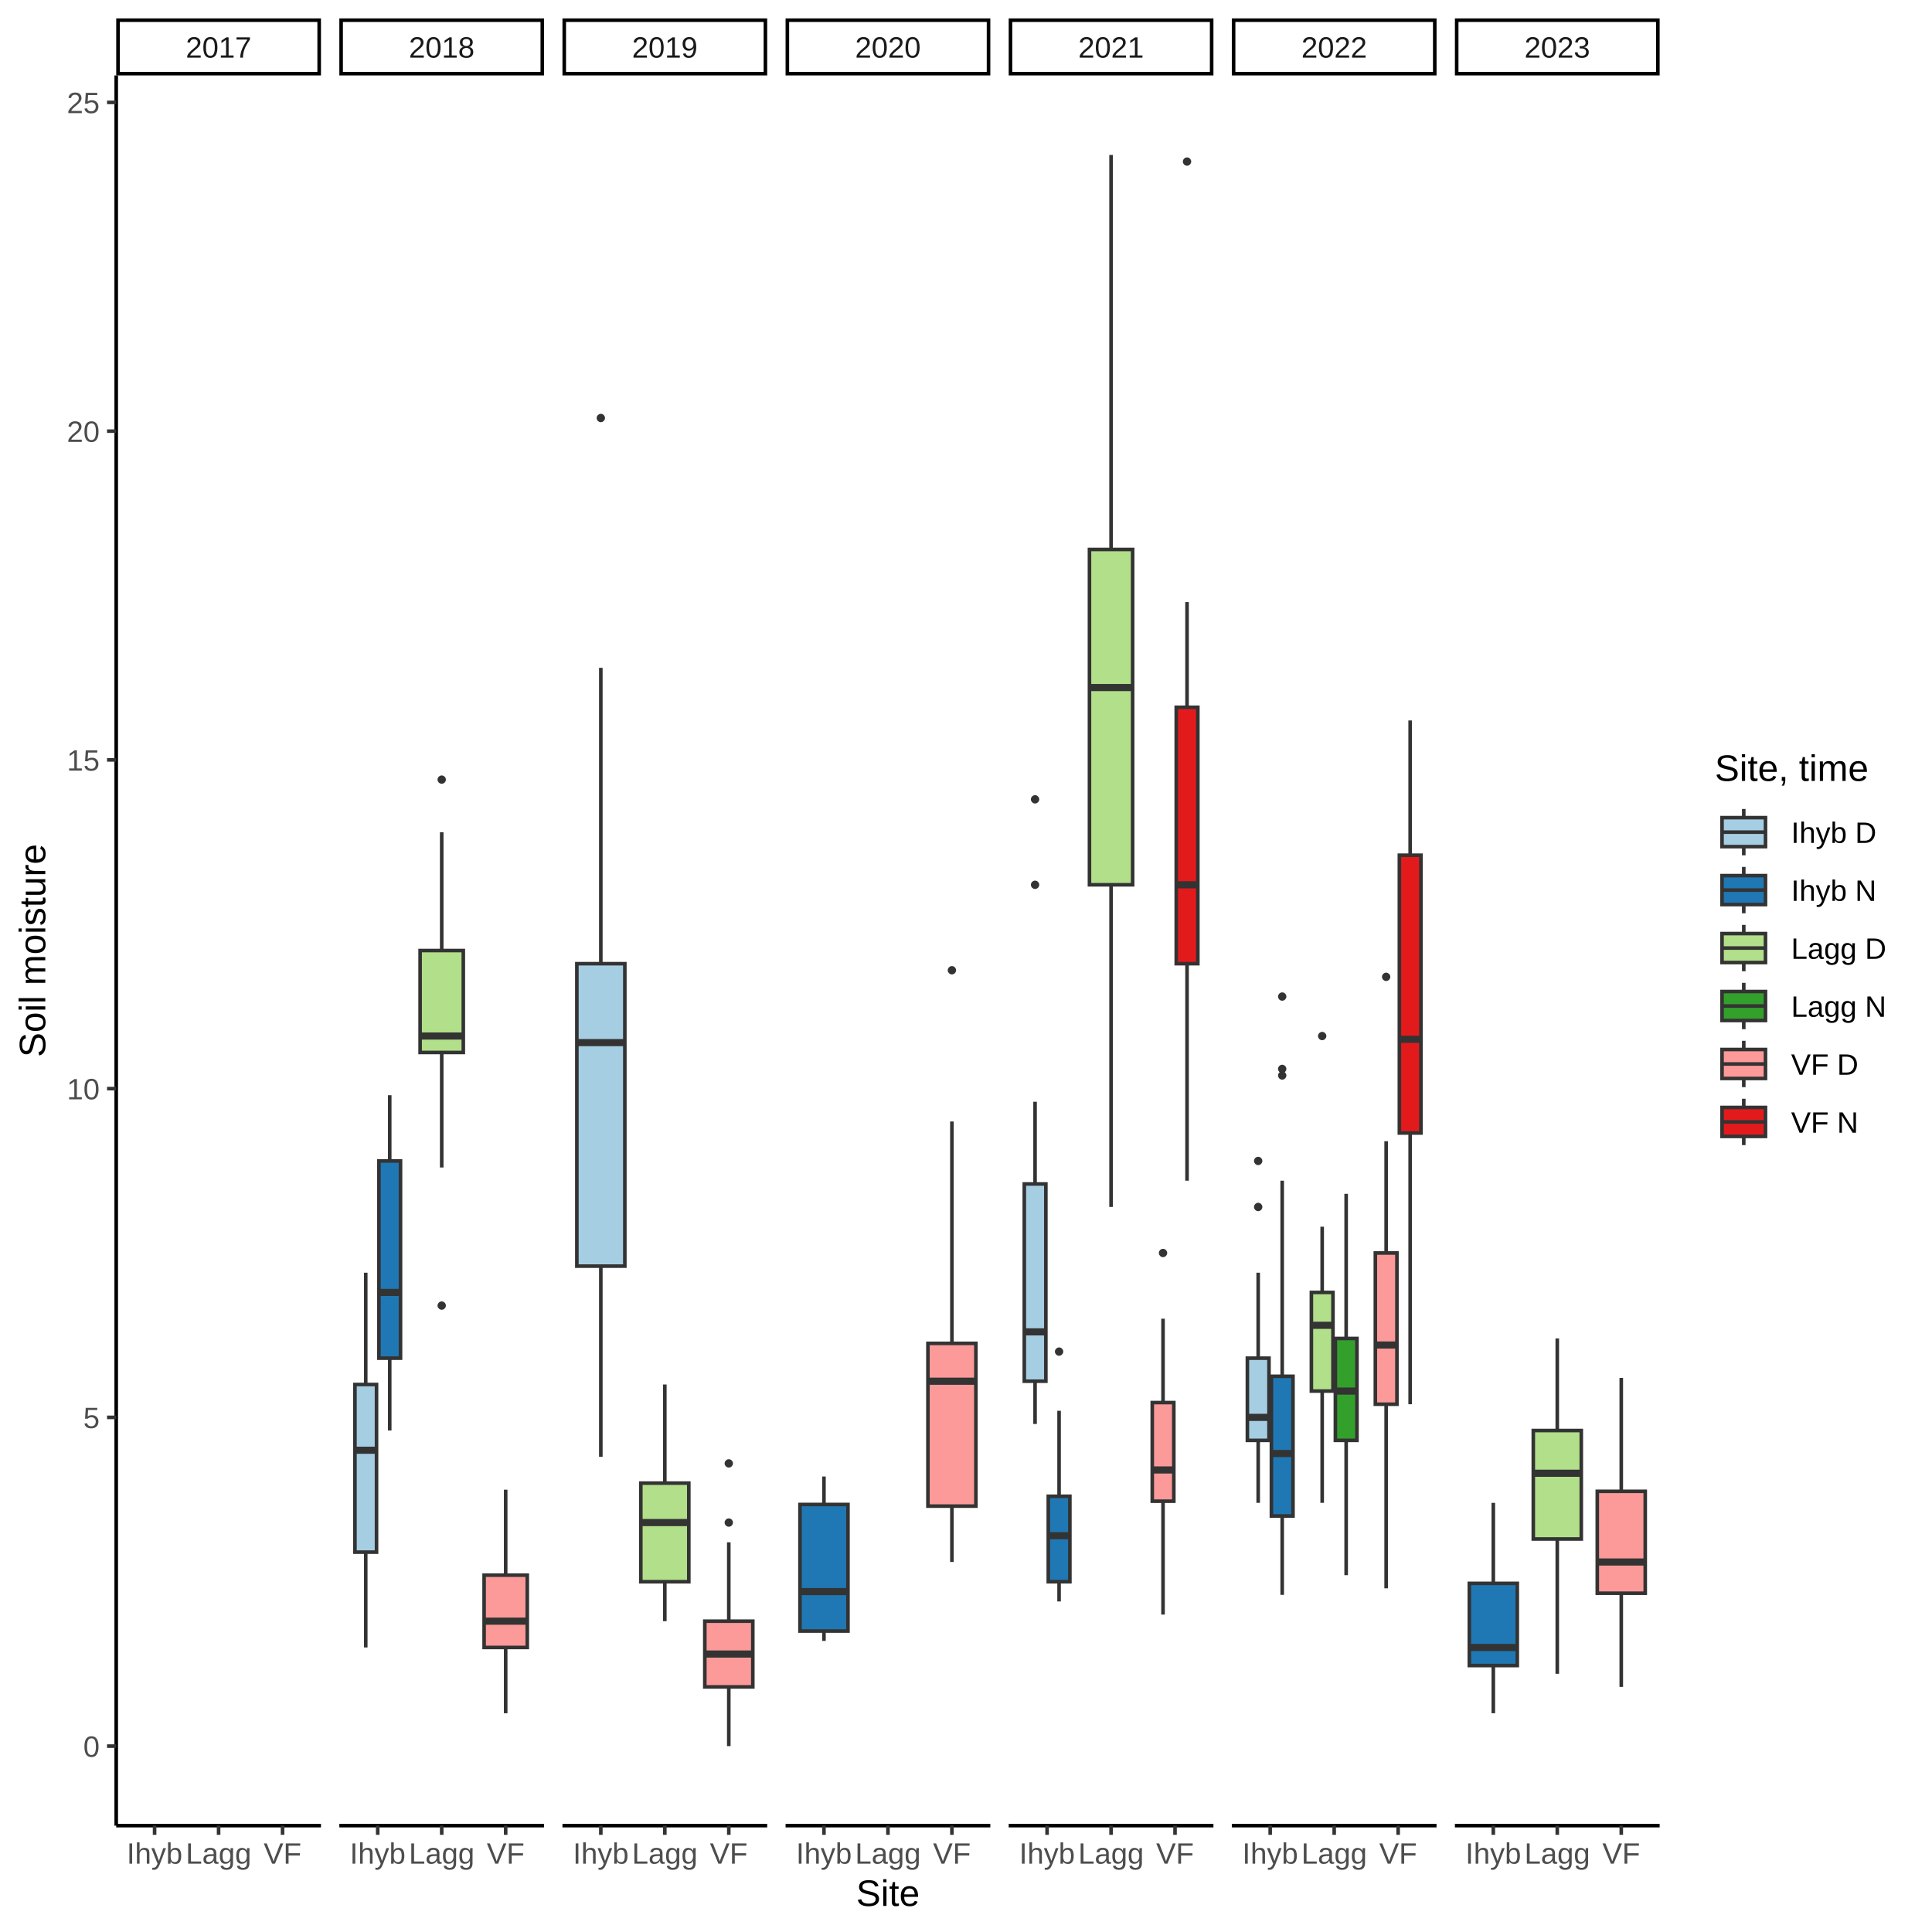
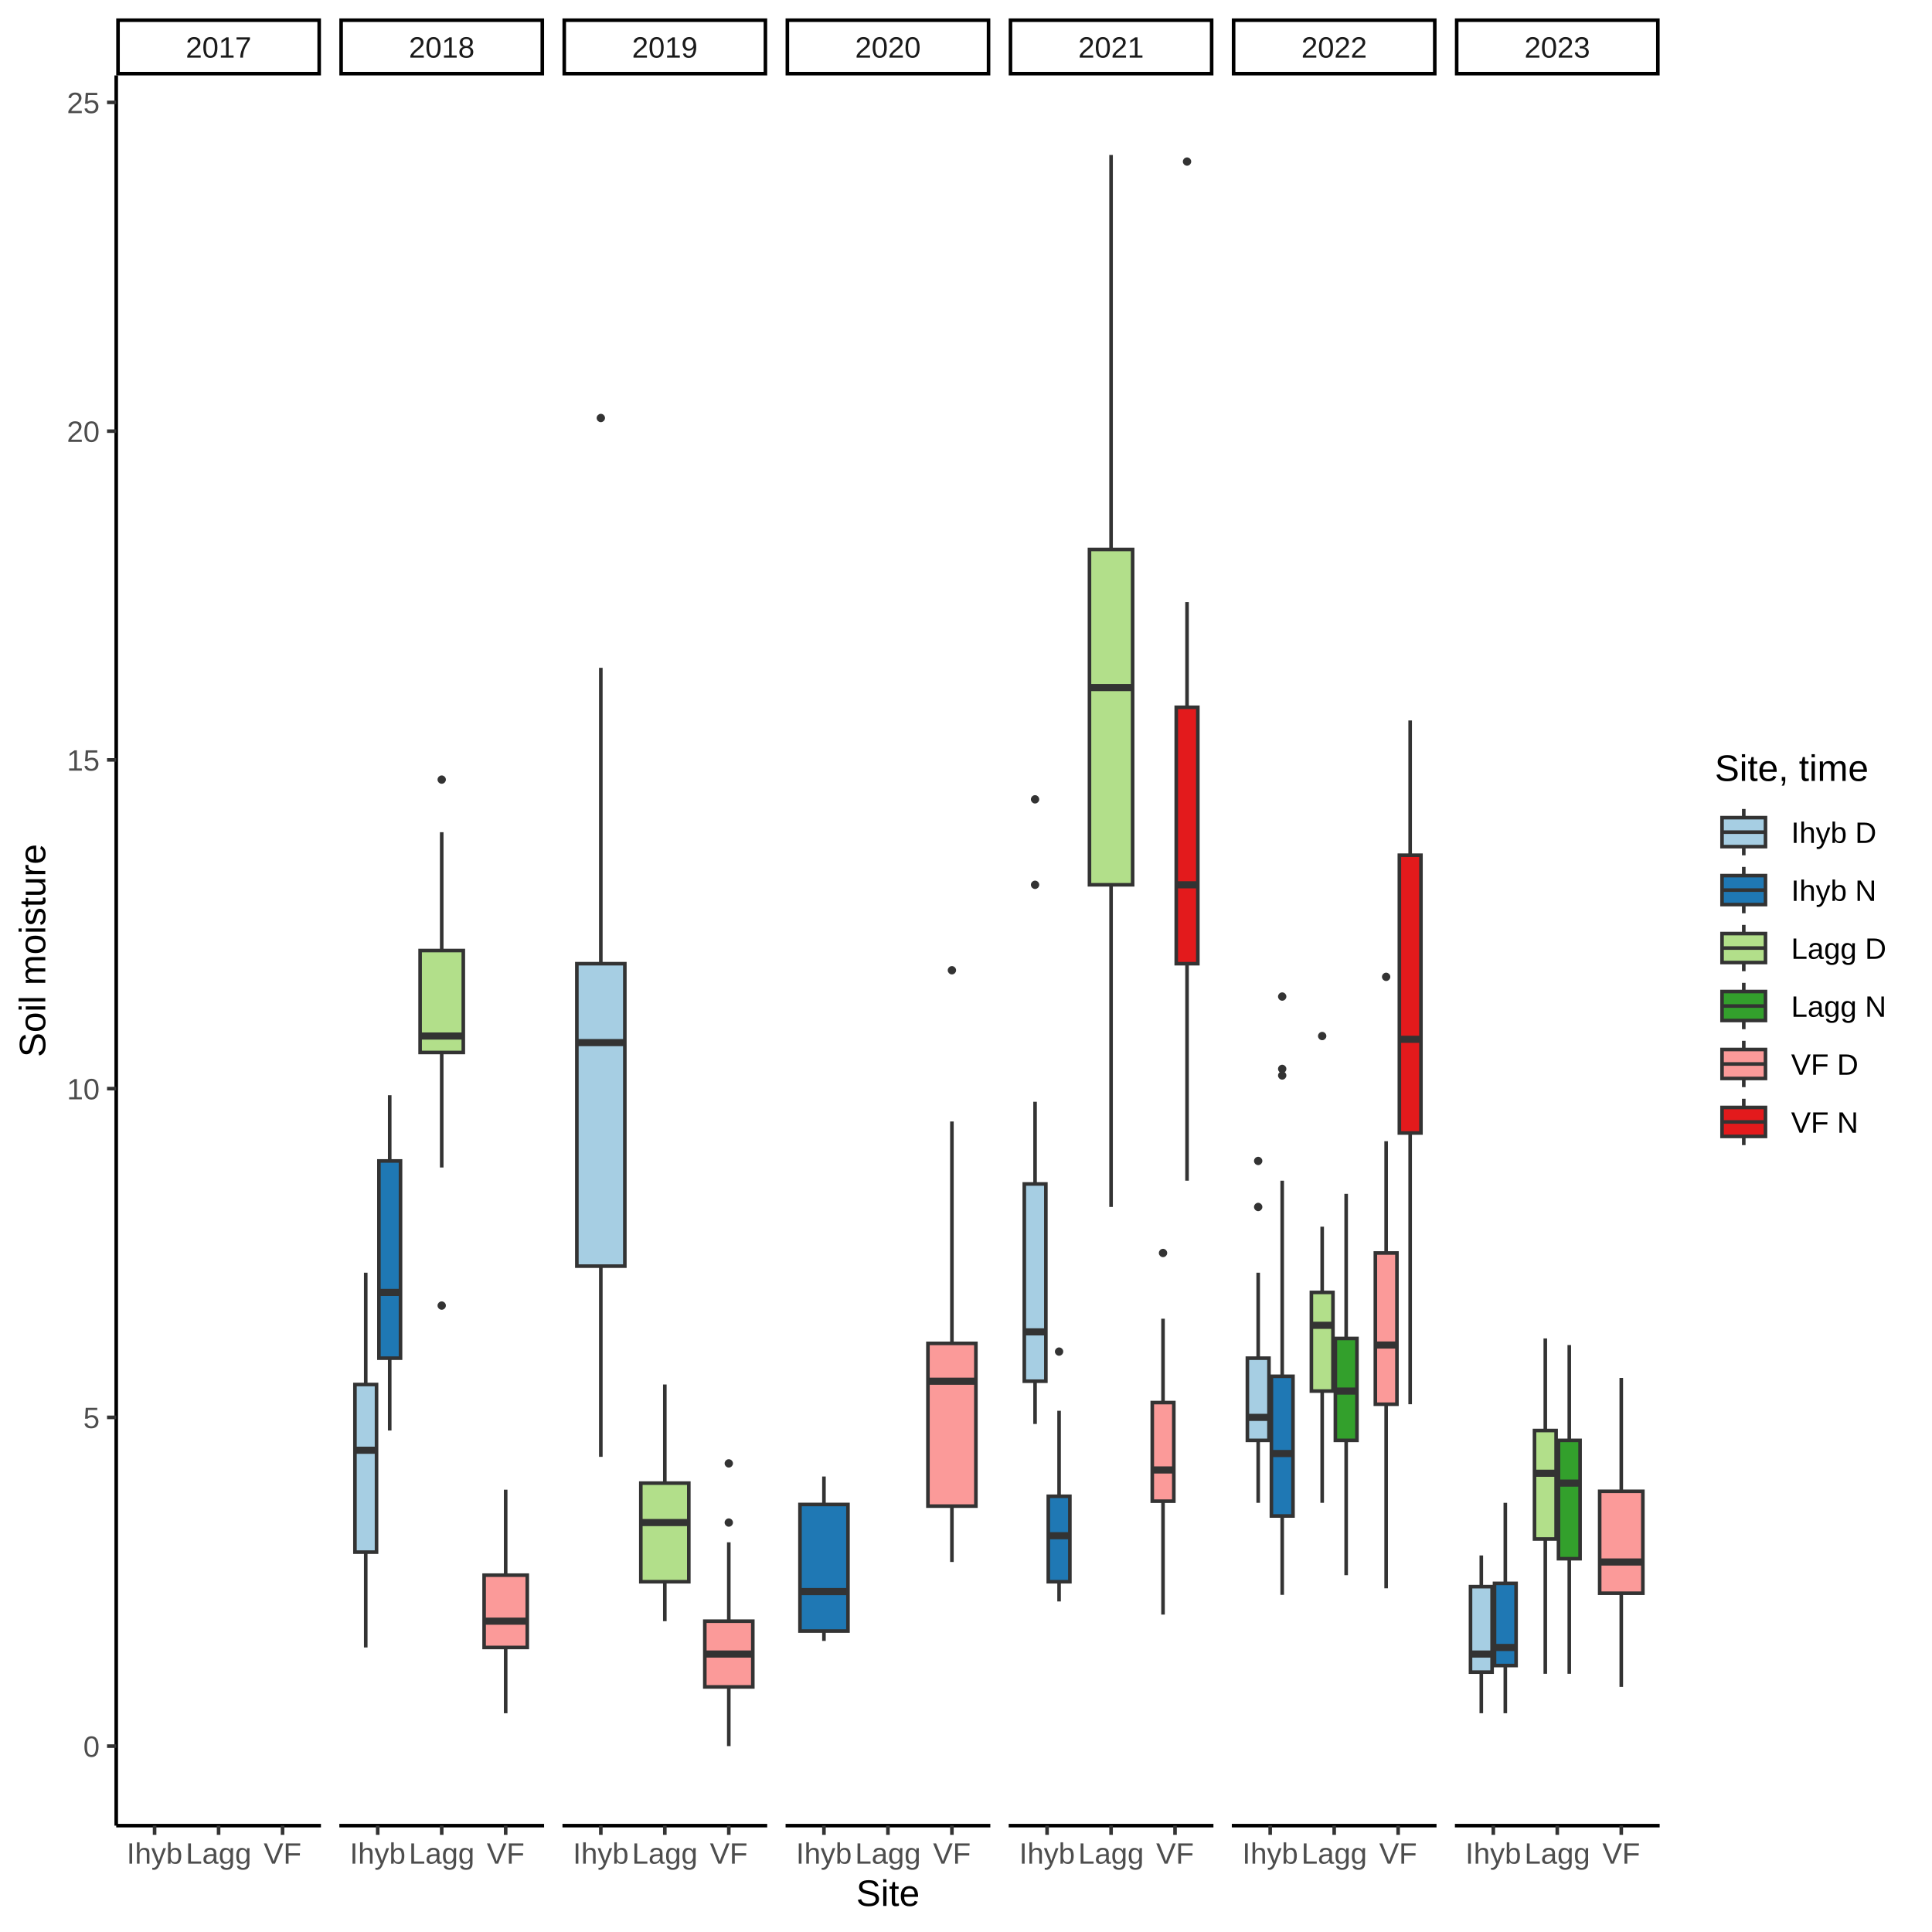
<svg xmlns="http://www.w3.org/2000/svg" class="svglite" width="576.00pt" height="576.00pt" viewBox="0 0 576.00 576.00">
  <defs>
    <style type="text/css">
    .svglite line, .svglite polyline, .svglite polygon, .svglite path, .svglite rect, .svglite circle {
      fill: none;
      stroke: #000000;
      stroke-linecap: round;
      stroke-linejoin: round;
      stroke-miterlimit: 10.00;
    }
    .svglite text {
      white-space: pre;
    }
  </style>
  </defs>
  <rect width="100%" height="100%" style="stroke: none; fill: #FFFFFF;" />
  <defs>
    <clipPath id="cpMC4wMHw1NzYuMDB8MC4wMHw1NzYuMDA=">
      <rect x="0.00" y="0.00" width="576.00" height="576.00" />
    </clipPath>
  </defs>
  <g clip-path="url(#cpMC4wMHw1NzYuMDB8MC4wMHw1NzYuMDA=)">
    <rect x="0.00" y="0.00" width="576.00" height="576.00" style="stroke-width: 1.07; stroke: #FFFFFF; fill: #FFFFFF;" />
  </g>
  <defs>
    <clipPath id="cpMzQuNjV8OTUuNjl8MjIuNDl8NTQ0LjI5">
      <rect x="34.65" y="22.49" width="61.04" height="521.80" />
    </clipPath>
  </defs>
  <g clip-path="url(#cpMzQuNjV8OTUuNjl8MjIuNDl8NTQ0LjI5)">
    <rect x="34.65" y="22.49" width="61.04" height="521.80" style="stroke-width: 1.07; stroke: none; fill: #FFFFFF;" />
  </g>
  <g clip-path="url(#cpMC4wMHw1NzYuMDB8MC4wMHw1NzYuMDA=)">
</g>
  <defs>
    <clipPath id="cpMTAxLjE3fDE2Mi4yMXwyMi40OXw1NDQuMjk=">
      <rect x="101.17" y="22.49" width="61.04" height="521.80" />
    </clipPath>
  </defs>
  <g clip-path="url(#cpMTAxLjE3fDE2Mi4yMXwyMi40OXw1NDQuMjk=)">
    <rect x="101.17" y="22.49" width="61.04" height="521.80" style="stroke-width: 1.07; stroke: none; fill: #FFFFFF;" />
    <line x1="109.04" y1="412.77" x2="109.04" y2="379.44" style="stroke-width: 1.07; stroke: #333333; stroke-linecap: butt;" />
    <line x1="109.04" y1="462.75" x2="109.04" y2="491.17" style="stroke-width: 1.07; stroke: #333333; stroke-linecap: butt;" />
    <polygon points="105.82,412.77 105.82,462.75 112.26,462.75 112.26,412.77 105.82,412.77 " style="stroke-width: 1.07; stroke: #333333; stroke-linecap: butt; stroke-linejoin: miter; fill: #A6CEE3;" />
    <line x1="105.82" y1="432.37" x2="112.26" y2="432.37" style="stroke-width: 2.13; stroke: #333333; stroke-linecap: butt; stroke-linejoin: miter;" />
    <line x1="116.19" y1="346.12" x2="116.19" y2="326.52" style="stroke-width: 1.07; stroke: #333333; stroke-linecap: butt;" />
    <line x1="116.19" y1="404.92" x2="116.19" y2="426.49" style="stroke-width: 1.07; stroke: #333333; stroke-linecap: butt;" />
    <polygon points="112.97,346.12 112.97,404.92 119.41,404.92 119.41,346.12 112.97,346.12 " style="stroke-width: 1.07; stroke: #333333; stroke-linecap: butt; stroke-linejoin: miter; fill: #1F78B4;" />
    <line x1="112.97" y1="385.32" x2="119.41" y2="385.32" style="stroke-width: 2.13; stroke: #333333; stroke-linecap: butt; stroke-linejoin: miter;" />
    <circle cx="131.69" cy="389.24" r="0.89" style="stroke-width: 0.71; stroke: #333333; fill: #333333;" />
    <circle cx="131.69" cy="232.43" r="0.89" style="stroke-width: 0.71; stroke: #333333; fill: #333333;" />
    <line x1="131.69" y1="283.39" x2="131.69" y2="248.11" style="stroke-width: 1.07; stroke: #333333; stroke-linecap: butt;" />
    <line x1="131.69" y1="313.78" x2="131.69" y2="348.08" style="stroke-width: 1.07; stroke: #333333; stroke-linecap: butt;" />
    <polygon points="125.25,283.39 125.25,313.78 138.13,313.78 138.13,283.39 125.25,283.39 " style="stroke-width: 1.07; stroke: #333333; stroke-linecap: butt; stroke-linejoin: miter; fill: #B2DF8A;" />
    <line x1="125.25" y1="308.88" x2="138.13" y2="308.88" style="stroke-width: 2.13; stroke: #333333; stroke-linecap: butt; stroke-linejoin: miter;" />
    <line x1="150.76" y1="469.61" x2="150.76" y2="444.13" style="stroke-width: 1.07; stroke: #333333; stroke-linecap: butt;" />
    <line x1="150.76" y1="491.17" x2="150.76" y2="510.78" style="stroke-width: 1.07; stroke: #333333; stroke-linecap: butt;" />
    <polygon points="144.33,469.61 144.33,491.17 157.20,491.17 157.20,469.61 144.33,469.61 " style="stroke-width: 1.07; stroke: #333333; stroke-linecap: butt; stroke-linejoin: miter; fill: #FB9A99;" />
    <line x1="144.33" y1="483.33" x2="157.20" y2="483.33" style="stroke-width: 2.13; stroke: #333333; stroke-linecap: butt; stroke-linejoin: miter;" />
  </g>
  <g clip-path="url(#cpMC4wMHw1NzYuMDB8MC4wMHw1NzYuMDA=)">
</g>
  <defs>
    <clipPath id="cpMTY3LjY5fDIyOC43M3wyMi40OXw1NDQuMjk=">
      <rect x="167.69" y="22.49" width="61.04" height="521.80" />
    </clipPath>
  </defs>
  <g clip-path="url(#cpMTY3LjY5fDIyOC43M3wyMi40OXw1NDQuMjk=)">
    <rect x="167.69" y="22.49" width="61.04" height="521.80" style="stroke-width: 1.07; stroke: none; fill: #FFFFFF;" />
    <circle cx="179.13" cy="124.62" r="0.89" style="stroke-width: 0.71; stroke: #333333; fill: #333333;" />
    <line x1="179.13" y1="287.31" x2="179.13" y2="199.10" style="stroke-width: 1.07; stroke: #333333; stroke-linecap: butt;" />
    <line x1="179.13" y1="377.48" x2="179.13" y2="434.33" style="stroke-width: 1.07; stroke: #333333; stroke-linecap: butt;" />
    <polygon points="171.98,287.31 171.98,377.48 186.29,377.48 186.29,287.31 171.98,287.31 " style="stroke-width: 1.07; stroke: #333333; stroke-linecap: butt; stroke-linejoin: miter; fill: #A6CEE3;" />
    <line x1="171.98" y1="310.84" x2="186.29" y2="310.84" style="stroke-width: 2.13; stroke: #333333; stroke-linecap: butt; stroke-linejoin: miter;" />
    <line x1="198.21" y1="442.17" x2="198.21" y2="412.77" style="stroke-width: 1.07; stroke: #333333; stroke-linecap: butt;" />
    <line x1="198.21" y1="471.57" x2="198.21" y2="483.33" style="stroke-width: 1.07; stroke: #333333; stroke-linecap: butt;" />
    <polygon points="191.05,442.17 191.05,471.57 205.36,471.57 205.36,442.17 191.05,442.17 " style="stroke-width: 1.07; stroke: #333333; stroke-linecap: butt; stroke-linejoin: miter; fill: #B2DF8A;" />
    <line x1="191.05" y1="453.93" x2="205.36" y2="453.93" style="stroke-width: 2.13; stroke: #333333; stroke-linecap: butt; stroke-linejoin: miter;" />
    <circle cx="217.28" cy="436.29" r="0.89" style="stroke-width: 0.71; stroke: #333333; fill: #333333;" />
    <circle cx="217.28" cy="453.93" r="0.89" style="stroke-width: 0.71; stroke: #333333; fill: #333333;" />
    <line x1="217.28" y1="483.33" x2="217.28" y2="459.81" style="stroke-width: 1.07; stroke: #333333; stroke-linecap: butt;" />
    <line x1="217.28" y1="502.93" x2="217.28" y2="520.58" style="stroke-width: 1.07; stroke: #333333; stroke-linecap: butt;" />
    <polygon points="210.13,483.33 210.13,502.93 224.44,502.93 224.44,483.33 210.13,483.33 " style="stroke-width: 1.07; stroke: #333333; stroke-linecap: butt; stroke-linejoin: miter; fill: #FB9A99;" />
    <line x1="210.13" y1="493.13" x2="224.44" y2="493.13" style="stroke-width: 2.13; stroke: #333333; stroke-linecap: butt; stroke-linejoin: miter;" />
  </g>
  <g clip-path="url(#cpMC4wMHw1NzYuMDB8MC4wMHw1NzYuMDA=)">
</g>
  <defs>
    <clipPath id="cpMjM0LjIxfDI5NS4yNXwyMi40OXw1NDQuMjk=">
      <rect x="234.21" y="22.49" width="61.04" height="521.80" />
    </clipPath>
  </defs>
  <g clip-path="url(#cpMjM0LjIxfDI5NS4yNXwyMi40OXw1NDQuMjk=)">
    <rect x="234.21" y="22.49" width="61.04" height="521.80" style="stroke-width: 1.07; stroke: none; fill: #FFFFFF;" />
    <line x1="245.65" y1="448.54" x2="245.65" y2="440.21" style="stroke-width: 1.07; stroke: #333333; stroke-linecap: butt;" />
    <line x1="245.65" y1="486.27" x2="245.65" y2="489.21" style="stroke-width: 1.07; stroke: #333333; stroke-linecap: butt;" />
    <polygon points="238.50,448.54 238.50,486.27 252.81,486.27 252.81,448.54 238.50,448.54 " style="stroke-width: 1.07; stroke: #333333; stroke-linecap: butt; stroke-linejoin: miter; fill: #1F78B4;" />
    <line x1="238.50" y1="474.51" x2="252.81" y2="474.51" style="stroke-width: 2.13; stroke: #333333; stroke-linecap: butt; stroke-linejoin: miter;" />
    <circle cx="283.80" cy="289.27" r="0.89" style="stroke-width: 0.71; stroke: #333333; fill: #333333;" />
    <line x1="283.80" y1="400.51" x2="283.80" y2="334.36" style="stroke-width: 1.07; stroke: #333333; stroke-linecap: butt;" />
    <line x1="283.80" y1="449.03" x2="283.80" y2="465.69" style="stroke-width: 1.07; stroke: #333333; stroke-linecap: butt;" />
    <polygon points="276.65,400.51 276.65,449.03 290.95,449.03 290.95,400.51 276.65,400.51 " style="stroke-width: 1.07; stroke: #333333; stroke-linecap: butt; stroke-linejoin: miter; fill: #FB9A99;" />
    <line x1="276.65" y1="411.79" x2="290.95" y2="411.79" style="stroke-width: 2.13; stroke: #333333; stroke-linecap: butt; stroke-linejoin: miter;" />
  </g>
  <g clip-path="url(#cpMC4wMHw1NzYuMDB8MC4wMHw1NzYuMDA=)">
</g>
  <defs>
    <clipPath id="cpMzAwLjczfDM2MS43N3wyMi40OXw1NDQuMjk=">
      <rect x="300.73" y="22.49" width="61.04" height="521.80" />
    </clipPath>
  </defs>
  <g clip-path="url(#cpMzAwLjczfDM2MS43N3wyMi40OXw1NDQuMjk=)">
    <rect x="300.73" y="22.49" width="61.04" height="521.80" style="stroke-width: 1.07; stroke: none; fill: #FFFFFF;" />
    <circle cx="308.59" cy="263.79" r="0.89" style="stroke-width: 0.71; stroke: #333333; fill: #333333;" />
    <circle cx="308.59" cy="238.31" r="0.89" style="stroke-width: 0.71; stroke: #333333; fill: #333333;" />
    <line x1="308.59" y1="352.98" x2="308.59" y2="328.48" style="stroke-width: 1.07; stroke: #333333; stroke-linecap: butt;" />
    <line x1="308.59" y1="411.79" x2="308.59" y2="424.53" style="stroke-width: 1.07; stroke: #333333; stroke-linecap: butt;" />
    <polygon points="305.38,352.98 305.38,411.79 311.81,411.79 311.81,352.98 305.38,352.98 " style="stroke-width: 1.07; stroke: #333333; stroke-linecap: butt; stroke-linejoin: miter; fill: #A6CEE3;" />
    <line x1="305.38" y1="397.08" x2="311.81" y2="397.08" style="stroke-width: 2.13; stroke: #333333; stroke-linecap: butt; stroke-linejoin: miter;" />
    <circle cx="315.75" cy="402.96" r="0.89" style="stroke-width: 0.71; stroke: #333333; fill: #333333;" />
    <line x1="315.75" y1="446.09" x2="315.75" y2="420.61" style="stroke-width: 1.07; stroke: #333333; stroke-linecap: butt;" />
    <line x1="315.75" y1="471.57" x2="315.75" y2="477.45" style="stroke-width: 1.07; stroke: #333333; stroke-linecap: butt;" />
    <polygon points="312.53,446.09 312.53,471.57 318.97,471.57 318.97,446.09 312.53,446.09 " style="stroke-width: 1.07; stroke: #333333; stroke-linecap: butt; stroke-linejoin: miter; fill: #1F78B4;" />
    <line x1="312.53" y1="457.85" x2="318.97" y2="457.85" style="stroke-width: 2.13; stroke: #333333; stroke-linecap: butt; stroke-linejoin: miter;" />
    <line x1="331.25" y1="163.82" x2="331.25" y2="46.21" style="stroke-width: 1.07; stroke: #333333; stroke-linecap: butt;" />
    <line x1="331.25" y1="263.79" x2="331.25" y2="359.84" style="stroke-width: 1.07; stroke: #333333; stroke-linecap: butt;" />
    <polygon points="324.81,163.82 324.81,263.79 337.68,263.79 337.68,163.82 324.81,163.82 " style="stroke-width: 1.07; stroke: #333333; stroke-linecap: butt; stroke-linejoin: miter; fill: #B2DF8A;" />
    <line x1="324.81" y1="204.98" x2="337.68" y2="204.98" style="stroke-width: 2.13; stroke: #333333; stroke-linecap: butt; stroke-linejoin: miter;" />
    <circle cx="346.74" cy="373.56" r="0.89" style="stroke-width: 0.71; stroke: #333333; fill: #333333;" />
    <line x1="346.74" y1="418.16" x2="346.74" y2="393.16" style="stroke-width: 1.07; stroke: #333333; stroke-linecap: butt;" />
    <line x1="346.74" y1="447.56" x2="346.74" y2="481.37" style="stroke-width: 1.07; stroke: #333333; stroke-linecap: butt;" />
    <polygon points="343.53,418.16 343.53,447.56 349.96,447.56 349.96,418.16 343.53,418.16 " style="stroke-width: 1.07; stroke: #333333; stroke-linecap: butt; stroke-linejoin: miter; fill: #FB9A99;" />
    <line x1="343.53" y1="438.25" x2="349.96" y2="438.25" style="stroke-width: 2.13; stroke: #333333; stroke-linecap: butt; stroke-linejoin: miter;" />
    <circle cx="353.90" cy="48.17" r="0.89" style="stroke-width: 0.71; stroke: #333333; fill: #333333;" />
    <line x1="353.90" y1="210.87" x2="353.90" y2="179.50" style="stroke-width: 1.07; stroke: #333333; stroke-linecap: butt;" />
    <line x1="353.90" y1="287.31" x2="353.90" y2="352.00" style="stroke-width: 1.07; stroke: #333333; stroke-linecap: butt;" />
    <polygon points="350.68,210.87 350.68,287.31 357.12,287.31 357.12,210.87 350.68,210.87 " style="stroke-width: 1.07; stroke: #333333; stroke-linecap: butt; stroke-linejoin: miter; fill: #E31A1C;" />
    <line x1="350.68" y1="263.79" x2="357.12" y2="263.79" style="stroke-width: 2.13; stroke: #333333; stroke-linecap: butt; stroke-linejoin: miter;" />
  </g>
  <g clip-path="url(#cpMC4wMHw1NzYuMDB8MC4wMHw1NzYuMDA=)">
</g>
  <defs>
    <clipPath id="cpMzY3LjI1fDQyOC4yOHwyMi40OXw1NDQuMjk=">
      <rect x="367.25" y="22.49" width="61.04" height="521.80" />
    </clipPath>
  </defs>
  <g clip-path="url(#cpMzY3LjI1fDQyOC4yOHwyMi40OXw1NDQuMjk=)">
    <rect x="367.25" y="22.49" width="61.04" height="521.80" style="stroke-width: 1.07; stroke: none; fill: #FFFFFF;" />
    <circle cx="375.11" cy="359.84" r="0.89" style="stroke-width: 0.71; stroke: #333333; fill: #333333;" />
    <circle cx="375.11" cy="346.12" r="0.89" style="stroke-width: 0.71; stroke: #333333; fill: #333333;" />
    <line x1="375.11" y1="404.92" x2="375.11" y2="379.44" style="stroke-width: 1.07; stroke: #333333; stroke-linecap: butt;" />
    <line x1="375.11" y1="429.43" x2="375.11" y2="448.05" style="stroke-width: 1.07; stroke: #333333; stroke-linecap: butt;" />
    <polygon points="371.89,404.92 371.89,429.43 378.33,429.43 378.33,404.92 371.89,404.92 " style="stroke-width: 1.07; stroke: #333333; stroke-linecap: butt; stroke-linejoin: miter; fill: #A6CEE3;" />
    <line x1="371.89" y1="422.57" x2="378.33" y2="422.57" style="stroke-width: 2.13; stroke: #333333; stroke-linecap: butt; stroke-linejoin: miter;" />
    <circle cx="382.27" cy="320.64" r="0.89" style="stroke-width: 0.71; stroke: #333333; fill: #333333;" />
    <circle cx="382.27" cy="297.11" r="0.89" style="stroke-width: 0.71; stroke: #333333; fill: #333333;" />
    <circle cx="382.27" cy="318.68" r="0.89" style="stroke-width: 0.71; stroke: #333333; fill: #333333;" />
    <line x1="382.27" y1="410.32" x2="382.27" y2="352.00" style="stroke-width: 1.07; stroke: #333333; stroke-linecap: butt;" />
    <line x1="382.27" y1="451.97" x2="382.27" y2="475.49" style="stroke-width: 1.07; stroke: #333333; stroke-linecap: butt;" />
    <polygon points="379.05,410.32 379.05,451.97 385.49,451.97 385.49,410.32 379.05,410.32 " style="stroke-width: 1.07; stroke: #333333; stroke-linecap: butt; stroke-linejoin: miter; fill: #1F78B4;" />
    <line x1="379.05" y1="433.35" x2="385.49" y2="433.35" style="stroke-width: 2.13; stroke: #333333; stroke-linecap: butt; stroke-linejoin: miter;" />
    <circle cx="394.19" cy="308.88" r="0.89" style="stroke-width: 0.71; stroke: #333333; fill: #333333;" />
    <line x1="394.19" y1="385.32" x2="394.19" y2="365.72" style="stroke-width: 1.07; stroke: #333333; stroke-linecap: butt;" />
    <line x1="394.19" y1="414.73" x2="394.19" y2="448.05" style="stroke-width: 1.07; stroke: #333333; stroke-linecap: butt;" />
    <polygon points="390.97,385.32 390.97,414.73 397.41,414.73 397.41,385.32 390.97,385.32 " style="stroke-width: 1.07; stroke: #333333; stroke-linecap: butt; stroke-linejoin: miter; fill: #B2DF8A;" />
    <line x1="390.97" y1="395.12" x2="397.41" y2="395.12" style="stroke-width: 2.13; stroke: #333333; stroke-linecap: butt; stroke-linejoin: miter;" />
    <line x1="401.34" y1="399.04" x2="401.34" y2="355.92" style="stroke-width: 1.07; stroke: #333333; stroke-linecap: butt;" />
    <line x1="401.34" y1="429.43" x2="401.34" y2="469.61" style="stroke-width: 1.07; stroke: #333333; stroke-linecap: butt;" />
    <polygon points="398.12,399.04 398.12,429.43 404.56,429.43 404.56,399.04 398.12,399.04 " style="stroke-width: 1.07; stroke: #333333; stroke-linecap: butt; stroke-linejoin: miter; fill: #33A02C;" />
    <line x1="398.12" y1="414.73" x2="404.56" y2="414.73" style="stroke-width: 2.13; stroke: #333333; stroke-linecap: butt; stroke-linejoin: miter;" />
    <circle cx="413.26" cy="291.23" r="0.89" style="stroke-width: 0.71; stroke: #333333; fill: #333333;" />
    <line x1="413.26" y1="373.56" x2="413.26" y2="340.24" style="stroke-width: 1.07; stroke: #333333; stroke-linecap: butt;" />
    <line x1="413.26" y1="418.65" x2="413.26" y2="473.53" style="stroke-width: 1.07; stroke: #333333; stroke-linecap: butt;" />
    <polygon points="410.04,373.56 410.04,418.65 416.48,418.65 416.48,373.56 410.04,373.56 " style="stroke-width: 1.07; stroke: #333333; stroke-linecap: butt; stroke-linejoin: miter; fill: #FB9A99;" />
    <line x1="410.04" y1="401.00" x2="416.48" y2="401.00" style="stroke-width: 2.13; stroke: #333333; stroke-linecap: butt; stroke-linejoin: miter;" />
    <line x1="420.42" y1="254.97" x2="420.42" y2="214.79" style="stroke-width: 1.07; stroke: #333333; stroke-linecap: butt;" />
    <line x1="420.42" y1="337.79" x2="420.42" y2="418.65" style="stroke-width: 1.07; stroke: #333333; stroke-linecap: butt;" />
    <polygon points="417.20,254.97 417.20,337.79 423.64,337.79 423.64,254.97 417.20,254.97 " style="stroke-width: 1.07; stroke: #333333; stroke-linecap: butt; stroke-linejoin: miter; fill: #E31A1C;" />
    <line x1="417.20" y1="309.86" x2="423.64" y2="309.86" style="stroke-width: 2.13; stroke: #333333; stroke-linecap: butt; stroke-linejoin: miter;" />
  </g>
  <g clip-path="url(#cpMC4wMHw1NzYuMDB8MC4wMHw1NzYuMDA=)">
</g>
  <defs>
    <clipPath id="cpNDMzLjc2fDQ5NC44MHwyMi40OXw1NDQuMjk=">
      <rect x="433.76" y="22.49" width="61.04" height="521.80" />
    </clipPath>
  </defs>
  <g clip-path="url(#cpNDMzLjc2fDQ5NC44MHwyMi40OXw1NDQuMjk=)">
    <rect x="433.76" y="22.49" width="61.04" height="521.80" style="stroke-width: 1.07; stroke: none; fill: #FFFFFF;" />
-     <line x1="445.21" y1="472.06" x2="445.21" y2="448.05" style="stroke-width: 1.07; stroke: #333333; stroke-linecap: butt;" />
-     <line x1="445.21" y1="496.56" x2="445.21" y2="510.78" style="stroke-width: 1.07; stroke: #333333; stroke-linecap: butt;" />
-     <polygon points="438.06,472.06 438.06,496.56 452.36,496.56 452.36,472.06 438.06,472.06 " style="stroke-width: 1.07; stroke: #333333; stroke-linecap: butt; stroke-linejoin: miter; fill: #1F78B4;" />
-     <line x1="438.06" y1="491.17" x2="452.36" y2="491.17" style="stroke-width: 2.13; stroke: #333333; stroke-linecap: butt; stroke-linejoin: miter;" />
-     <line x1="464.28" y1="426.49" x2="464.28" y2="399.04" style="stroke-width: 1.07; stroke: #333333; stroke-linecap: butt;" />
-     <line x1="464.28" y1="458.83" x2="464.28" y2="499.01" style="stroke-width: 1.07; stroke: #333333; stroke-linecap: butt;" />
-     <polygon points="457.13,426.49 457.13,458.83 471.44,458.83 471.44,426.49 457.13,426.49 " style="stroke-width: 1.07; stroke: #333333; stroke-linecap: butt; stroke-linejoin: miter; fill: #B2DF8A;" />
-     <line x1="457.13" y1="439.23" x2="471.44" y2="439.23" style="stroke-width: 2.13; stroke: #333333; stroke-linecap: butt; stroke-linejoin: miter;" />
+     <line x1="441.63" y1="473.04" x2="441.63" y2="463.73" style="stroke-width: 1.07; stroke: #333333; stroke-linecap: butt;" />
+     <line x1="441.63" y1="498.52" x2="441.63" y2="510.78" style="stroke-width: 1.07; stroke: #333333; stroke-linecap: butt;" />
+     <polygon points="438.41,473.04 438.41,498.52 444.85,498.52 444.85,473.04 438.41,473.04 " style="stroke-width: 1.07; stroke: #333333; stroke-linecap: butt; stroke-linejoin: miter; fill: #A6CEE3;" />
+     <line x1="438.41" y1="493.13" x2="444.85" y2="493.13" style="stroke-width: 2.13; stroke: #333333; stroke-linecap: butt; stroke-linejoin: miter;" />
+     <line x1="448.79" y1="472.06" x2="448.79" y2="448.05" style="stroke-width: 1.07; stroke: #333333; stroke-linecap: butt;" />
+     <line x1="448.79" y1="496.56" x2="448.79" y2="510.78" style="stroke-width: 1.07; stroke: #333333; stroke-linecap: butt;" />
+     <polygon points="445.57,472.06 445.57,496.56 452.00,496.56 452.00,472.06 445.57,472.06 " style="stroke-width: 1.07; stroke: #333333; stroke-linecap: butt; stroke-linejoin: miter; fill: #1F78B4;" />
+     <line x1="445.57" y1="491.17" x2="452.00" y2="491.17" style="stroke-width: 2.13; stroke: #333333; stroke-linecap: butt; stroke-linejoin: miter;" />
+     <line x1="460.71" y1="426.49" x2="460.71" y2="399.04" style="stroke-width: 1.07; stroke: #333333; stroke-linecap: butt;" />
+     <line x1="460.71" y1="458.83" x2="460.71" y2="499.01" style="stroke-width: 1.07; stroke: #333333; stroke-linecap: butt;" />
+     <polygon points="457.49,426.49 457.49,458.83 463.93,458.83 463.93,426.49 457.49,426.49 " style="stroke-width: 1.07; stroke: #333333; stroke-linecap: butt; stroke-linejoin: miter; fill: #B2DF8A;" />
+     <line x1="457.49" y1="439.23" x2="463.93" y2="439.23" style="stroke-width: 2.13; stroke: #333333; stroke-linecap: butt; stroke-linejoin: miter;" />
+     <line x1="467.86" y1="429.43" x2="467.86" y2="401.00" style="stroke-width: 1.07; stroke: #333333; stroke-linecap: butt;" />
+     <line x1="467.86" y1="464.71" x2="467.86" y2="499.01" style="stroke-width: 1.07; stroke: #333333; stroke-linecap: butt;" />
+     <polygon points="464.64,429.43 464.64,464.71 471.08,464.71 471.08,429.43 464.64,429.43 " style="stroke-width: 1.07; stroke: #333333; stroke-linecap: butt; stroke-linejoin: miter; fill: #33A02C;" />
+     <line x1="464.64" y1="442.17" x2="471.08" y2="442.17" style="stroke-width: 2.13; stroke: #333333; stroke-linecap: butt; stroke-linejoin: miter;" />
    <line x1="483.36" y1="444.62" x2="483.36" y2="410.81" style="stroke-width: 1.07; stroke: #333333; stroke-linecap: butt;" />
    <line x1="483.36" y1="475.00" x2="483.36" y2="502.93" style="stroke-width: 1.07; stroke: #333333; stroke-linecap: butt;" />
-     <polygon points="476.21,444.62 476.21,475.00 490.51,475.00 490.51,444.62 476.21,444.62 " style="stroke-width: 1.07; stroke: #333333; stroke-linecap: butt; stroke-linejoin: miter; fill: #FB9A99;" />
-     <line x1="476.21" y1="465.69" x2="490.51" y2="465.69" style="stroke-width: 2.13; stroke: #333333; stroke-linecap: butt; stroke-linejoin: miter;" />
+     <polygon points="476.92,444.62 476.92,475.00 489.80,475.00 489.80,444.62 476.92,444.62 " style="stroke-width: 1.07; stroke: #333333; stroke-linecap: butt; stroke-linejoin: miter; fill: #FB9A99;" />
+     <line x1="476.92" y1="465.69" x2="489.80" y2="465.69" style="stroke-width: 2.13; stroke: #333333; stroke-linecap: butt; stroke-linejoin: miter;" />
  </g>
  <g clip-path="url(#cpMC4wMHw1NzYuMDB8MC4wMHw1NzYuMDA=)">
</g>
  <defs>
    <clipPath id="cpMzQuNjV8OTUuNjl8NS40OHwyMi40OQ==">
      <rect x="34.65" y="5.48" width="61.04" height="17.01" />
    </clipPath>
  </defs>
  <g clip-path="url(#cpMzQuNjV8OTUuNjl8NS40OHwyMi40OQ==)">
    <rect x="34.65" y="5.48" width="61.04" height="17.01" style="stroke-width: 2.13; fill: #FFFFFF;" />
    <text x="65.17" y="17.19" text-anchor="middle" style="font-size: 8.80px;fill: #1A1A1A; font-family: &quot;Arial&quot;;">2017</text>
  </g>
  <g clip-path="url(#cpMC4wMHw1NzYuMDB8MC4wMHw1NzYuMDA=)">
</g>
  <defs>
    <clipPath id="cpMTAxLjE3fDE2Mi4yMXw1LjQ4fDIyLjQ5">
      <rect x="101.17" y="5.48" width="61.04" height="17.01" />
    </clipPath>
  </defs>
  <g clip-path="url(#cpMTAxLjE3fDE2Mi4yMXw1LjQ4fDIyLjQ5)">
    <rect x="101.17" y="5.48" width="61.04" height="17.01" style="stroke-width: 2.13; fill: #FFFFFF;" />
    <text x="131.69" y="17.19" text-anchor="middle" style="font-size: 8.80px;fill: #1A1A1A; font-family: &quot;Arial&quot;;">2018</text>
  </g>
  <g clip-path="url(#cpMC4wMHw1NzYuMDB8MC4wMHw1NzYuMDA=)">
</g>
  <defs>
    <clipPath id="cpMTY3LjY5fDIyOC43M3w1LjQ4fDIyLjQ5">
      <rect x="167.69" y="5.48" width="61.04" height="17.01" />
    </clipPath>
  </defs>
  <g clip-path="url(#cpMTY3LjY5fDIyOC43M3w1LjQ4fDIyLjQ5)">
    <rect x="167.69" y="5.48" width="61.04" height="17.01" style="stroke-width: 2.13; fill: #FFFFFF;" />
    <text x="198.21" y="17.19" text-anchor="middle" style="font-size: 8.80px;fill: #1A1A1A; font-family: &quot;Arial&quot;;">2019</text>
  </g>
  <g clip-path="url(#cpMC4wMHw1NzYuMDB8MC4wMHw1NzYuMDA=)">
</g>
  <defs>
    <clipPath id="cpMjM0LjIxfDI5NS4yNXw1LjQ4fDIyLjQ5">
      <rect x="234.21" y="5.48" width="61.04" height="17.01" />
    </clipPath>
  </defs>
  <g clip-path="url(#cpMjM0LjIxfDI5NS4yNXw1LjQ4fDIyLjQ5)">
    <rect x="234.21" y="5.48" width="61.04" height="17.01" style="stroke-width: 2.13; fill: #FFFFFF;" />
    <text x="264.73" y="17.19" text-anchor="middle" style="font-size: 8.80px;fill: #1A1A1A; font-family: &quot;Arial&quot;;">2020</text>
  </g>
  <g clip-path="url(#cpMC4wMHw1NzYuMDB8MC4wMHw1NzYuMDA=)">
</g>
  <defs>
    <clipPath id="cpMzAwLjczfDM2MS43N3w1LjQ4fDIyLjQ5">
      <rect x="300.73" y="5.48" width="61.04" height="17.01" />
    </clipPath>
  </defs>
  <g clip-path="url(#cpMzAwLjczfDM2MS43N3w1LjQ4fDIyLjQ5)">
    <rect x="300.73" y="5.48" width="61.04" height="17.01" style="stroke-width: 2.13; fill: #FFFFFF;" />
    <text x="331.25" y="17.19" text-anchor="middle" style="font-size: 8.80px;fill: #1A1A1A; font-family: &quot;Arial&quot;;">2021</text>
  </g>
  <g clip-path="url(#cpMC4wMHw1NzYuMDB8MC4wMHw1NzYuMDA=)">
</g>
  <defs>
    <clipPath id="cpMzY3LjI1fDQyOC4yOHw1LjQ4fDIyLjQ5">
      <rect x="367.25" y="5.48" width="61.04" height="17.01" />
    </clipPath>
  </defs>
  <g clip-path="url(#cpMzY3LjI1fDQyOC4yOHw1LjQ4fDIyLjQ5)">
    <rect x="367.25" y="5.48" width="61.04" height="17.01" style="stroke-width: 2.13; fill: #FFFFFF;" />
    <text x="397.77" y="17.19" text-anchor="middle" style="font-size: 8.80px;fill: #1A1A1A; font-family: &quot;Arial&quot;;">2022</text>
  </g>
  <g clip-path="url(#cpMC4wMHw1NzYuMDB8MC4wMHw1NzYuMDA=)">
</g>
  <defs>
    <clipPath id="cpNDMzLjc2fDQ5NC44MHw1LjQ4fDIyLjQ5">
      <rect x="433.76" y="5.48" width="61.04" height="17.01" />
    </clipPath>
  </defs>
  <g clip-path="url(#cpNDMzLjc2fDQ5NC44MHw1LjQ4fDIyLjQ5)">
    <rect x="433.76" y="5.48" width="61.04" height="17.01" style="stroke-width: 2.13; fill: #FFFFFF;" />
    <text x="464.28" y="17.19" text-anchor="middle" style="font-size: 8.80px;fill: #1A1A1A; font-family: &quot;Arial&quot;;">2023</text>
  </g>
  <g clip-path="url(#cpMC4wMHw1NzYuMDB8MC4wMHw1NzYuMDA=)">
    <polyline points="34.65,544.29 95.69,544.29 " style="stroke-width: 1.07; stroke-linecap: butt;" />
    <polyline points="46.09,547.03 46.09,544.29 " style="stroke-width: 1.07; stroke: #333333; stroke-linecap: butt;" />
    <polyline points="65.17,547.03 65.17,544.29 " style="stroke-width: 1.07; stroke: #333333; stroke-linecap: butt;" />
    <polyline points="84.24,547.03 84.24,544.29 " style="stroke-width: 1.07; stroke: #333333; stroke-linecap: butt;" />
    <text x="46.09" y="555.64" text-anchor="middle" style="font-size: 8.80px;fill: #4D4D4D; font-family: &quot;Arial&quot;;">Ihyb</text>
    <text x="65.17" y="555.64" text-anchor="middle" style="font-size: 8.80px;fill: #4D4D4D; font-family: &quot;Arial&quot;;">Lagg</text>
    <text x="84.24" y="555.64" text-anchor="middle" style="font-size: 8.80px;fill: #4D4D4D; font-family: &quot;Arial&quot;;">VF</text>
    <polyline points="101.17,544.29 162.21,544.29 " style="stroke-width: 1.07; stroke-linecap: butt;" />
    <polyline points="112.61,547.03 112.61,544.29 " style="stroke-width: 1.07; stroke: #333333; stroke-linecap: butt;" />
    <polyline points="131.69,547.03 131.69,544.29 " style="stroke-width: 1.07; stroke: #333333; stroke-linecap: butt;" />
    <polyline points="150.76,547.03 150.76,544.29 " style="stroke-width: 1.07; stroke: #333333; stroke-linecap: butt;" />
    <text x="112.61" y="555.64" text-anchor="middle" style="font-size: 8.80px;fill: #4D4D4D; font-family: &quot;Arial&quot;;">Ihyb</text>
    <text x="131.69" y="555.64" text-anchor="middle" style="font-size: 8.80px;fill: #4D4D4D; font-family: &quot;Arial&quot;;">Lagg</text>
    <text x="150.76" y="555.64" text-anchor="middle" style="font-size: 8.80px;fill: #4D4D4D; font-family: &quot;Arial&quot;;">VF</text>
    <polyline points="167.69,544.29 228.73,544.29 " style="stroke-width: 1.07; stroke-linecap: butt;" />
    <polyline points="179.13,547.03 179.13,544.29 " style="stroke-width: 1.07; stroke: #333333; stroke-linecap: butt;" />
    <polyline points="198.21,547.03 198.21,544.29 " style="stroke-width: 1.07; stroke: #333333; stroke-linecap: butt;" />
    <polyline points="217.28,547.03 217.28,544.29 " style="stroke-width: 1.07; stroke: #333333; stroke-linecap: butt;" />
    <text x="179.13" y="555.64" text-anchor="middle" style="font-size: 8.80px;fill: #4D4D4D; font-family: &quot;Arial&quot;;">Ihyb</text>
    <text x="198.21" y="555.64" text-anchor="middle" style="font-size: 8.80px;fill: #4D4D4D; font-family: &quot;Arial&quot;;">Lagg</text>
    <text x="217.28" y="555.64" text-anchor="middle" style="font-size: 8.80px;fill: #4D4D4D; font-family: &quot;Arial&quot;;">VF</text>
    <polyline points="234.21,544.29 295.25,544.29 " style="stroke-width: 1.07; stroke-linecap: butt;" />
    <polyline points="245.65,547.03 245.65,544.29 " style="stroke-width: 1.07; stroke: #333333; stroke-linecap: butt;" />
    <polyline points="264.73,547.03 264.73,544.29 " style="stroke-width: 1.07; stroke: #333333; stroke-linecap: butt;" />
    <polyline points="283.80,547.03 283.80,544.29 " style="stroke-width: 1.07; stroke: #333333; stroke-linecap: butt;" />
    <text x="245.65" y="555.64" text-anchor="middle" style="font-size: 8.80px;fill: #4D4D4D; font-family: &quot;Arial&quot;;">Ihyb</text>
    <text x="264.73" y="555.64" text-anchor="middle" style="font-size: 8.80px;fill: #4D4D4D; font-family: &quot;Arial&quot;;">Lagg</text>
    <text x="283.80" y="555.64" text-anchor="middle" style="font-size: 8.80px;fill: #4D4D4D; font-family: &quot;Arial&quot;;">VF</text>
    <polyline points="300.73,544.29 361.77,544.29 " style="stroke-width: 1.07; stroke-linecap: butt;" />
    <polyline points="312.17,547.03 312.17,544.29 " style="stroke-width: 1.07; stroke: #333333; stroke-linecap: butt;" />
    <polyline points="331.25,547.03 331.25,544.29 " style="stroke-width: 1.07; stroke: #333333; stroke-linecap: butt;" />
    <polyline points="350.32,547.03 350.32,544.29 " style="stroke-width: 1.07; stroke: #333333; stroke-linecap: butt;" />
    <text x="312.17" y="555.64" text-anchor="middle" style="font-size: 8.80px;fill: #4D4D4D; font-family: &quot;Arial&quot;;">Ihyb</text>
    <text x="331.25" y="555.64" text-anchor="middle" style="font-size: 8.80px;fill: #4D4D4D; font-family: &quot;Arial&quot;;">Lagg</text>
    <text x="350.32" y="555.64" text-anchor="middle" style="font-size: 8.80px;fill: #4D4D4D; font-family: &quot;Arial&quot;;">VF</text>
    <polyline points="367.25,544.29 428.28,544.29 " style="stroke-width: 1.07; stroke-linecap: butt;" />
    <polyline points="378.69,547.03 378.69,544.29 " style="stroke-width: 1.07; stroke: #333333; stroke-linecap: butt;" />
    <polyline points="397.77,547.03 397.77,544.29 " style="stroke-width: 1.07; stroke: #333333; stroke-linecap: butt;" />
    <polyline points="416.84,547.03 416.84,544.29 " style="stroke-width: 1.07; stroke: #333333; stroke-linecap: butt;" />
    <text x="378.69" y="555.64" text-anchor="middle" style="font-size: 8.80px;fill: #4D4D4D; font-family: &quot;Arial&quot;;">Ihyb</text>
    <text x="397.77" y="555.64" text-anchor="middle" style="font-size: 8.80px;fill: #4D4D4D; font-family: &quot;Arial&quot;;">Lagg</text>
    <text x="416.84" y="555.64" text-anchor="middle" style="font-size: 8.80px;fill: #4D4D4D; font-family: &quot;Arial&quot;;">VF</text>
    <polyline points="433.76,544.29 494.80,544.29 " style="stroke-width: 1.07; stroke-linecap: butt;" />
    <polyline points="445.21,547.03 445.21,544.29 " style="stroke-width: 1.07; stroke: #333333; stroke-linecap: butt;" />
    <polyline points="464.28,547.03 464.28,544.29 " style="stroke-width: 1.07; stroke: #333333; stroke-linecap: butt;" />
    <polyline points="483.36,547.03 483.36,544.29 " style="stroke-width: 1.07; stroke: #333333; stroke-linecap: butt;" />
    <text x="445.21" y="555.64" text-anchor="middle" style="font-size: 8.80px;fill: #4D4D4D; font-family: &quot;Arial&quot;;">Ihyb</text>
    <text x="464.28" y="555.64" text-anchor="middle" style="font-size: 8.80px;fill: #4D4D4D; font-family: &quot;Arial&quot;;">Lagg</text>
    <text x="483.36" y="555.64" text-anchor="middle" style="font-size: 8.80px;fill: #4D4D4D; font-family: &quot;Arial&quot;;">VF</text>
    <polyline points="34.65,544.29 34.65,22.49 " style="stroke-width: 1.07; stroke-linecap: butt;" />
    <text x="29.72" y="523.78" text-anchor="end" style="font-size: 8.80px;fill: #4D4D4D; font-family: &quot;Arial&quot;;">0</text>
    <text x="29.72" y="425.77" text-anchor="end" style="font-size: 8.80px;fill: #4D4D4D; font-family: &quot;Arial&quot;;">5</text>
    <text x="29.72" y="327.76" text-anchor="end" style="font-size: 8.80px;fill: #4D4D4D; font-family: &quot;Arial&quot;;">10</text>
    <text x="29.72" y="229.75" text-anchor="end" style="font-size: 8.80px;fill: #4D4D4D; font-family: &quot;Arial&quot;;">15</text>
    <text x="29.72" y="131.74" text-anchor="end" style="font-size: 8.80px;fill: #4D4D4D; font-family: &quot;Arial&quot;;">20</text>
    <text x="29.72" y="33.73" text-anchor="end" style="font-size: 8.80px;fill: #4D4D4D; font-family: &quot;Arial&quot;;">25</text>
    <polyline points="31.91,520.58 34.65,520.58 " style="stroke-width: 1.07; stroke: #333333; stroke-linecap: butt;" />
    <polyline points="31.91,422.57 34.65,422.57 " style="stroke-width: 1.07; stroke: #333333; stroke-linecap: butt;" />
    <polyline points="31.91,324.56 34.65,324.56 " style="stroke-width: 1.07; stroke: #333333; stroke-linecap: butt;" />
    <polyline points="31.91,226.55 34.65,226.55 " style="stroke-width: 1.07; stroke: #333333; stroke-linecap: butt;" />
    <polyline points="31.91,128.54 34.65,128.54 " style="stroke-width: 1.07; stroke: #333333; stroke-linecap: butt;" />
    <polyline points="31.91,30.53 34.65,30.53 " style="stroke-width: 1.07; stroke: #333333; stroke-linecap: butt;" />
    <text x="264.73" y="568.23" text-anchor="middle" style="font-size: 11.00px; font-family: &quot;Arial&quot;;">Site</text>
    <text transform="translate(13.50,283.39) rotate(-90)" text-anchor="middle" style="font-size: 11.00px; font-family: &quot;Arial&quot;;">Soil moisture</text>
    <rect x="505.76" y="218.18" width="64.76" height="130.43" style="stroke-width: 1.07; stroke: none; fill: #FFFFFF;" />
    <text x="511.24" y="232.82" style="font-size: 11.00px; font-family: &quot;Arial&quot;;">Site, time</text>
    <rect x="511.24" y="239.45" width="17.28" height="17.28" style="stroke-width: 1.07; stroke: none; fill: #FFFFFF;" />
    <polyline points="519.88,255.00 519.88,252.41 " style="stroke-width: 1.07; stroke: #333333; stroke-linecap: butt; stroke-linejoin: miter;" />
    <polyline points="519.88,243.77 519.88,241.18 " style="stroke-width: 1.07; stroke: #333333; stroke-linecap: butt; stroke-linejoin: miter;" />
    <rect x="513.40" y="243.77" width="12.96" height="8.64" style="stroke-width: 1.07; stroke: #333333; stroke-linecap: butt; stroke-linejoin: miter; fill: #A6CEE3;" />
    <polyline points="513.40,248.09 526.36,248.09 " style="stroke-width: 1.07; stroke: #333333; stroke-linecap: butt; stroke-linejoin: miter;" />
    <rect x="511.24" y="256.73" width="17.28" height="17.28" style="stroke-width: 1.07; stroke: none; fill: #FFFFFF;" />
    <polyline points="519.88,272.28 519.88,269.69 " style="stroke-width: 1.07; stroke: #333333; stroke-linecap: butt; stroke-linejoin: miter;" />
    <polyline points="519.88,261.05 519.88,258.46 " style="stroke-width: 1.07; stroke: #333333; stroke-linecap: butt; stroke-linejoin: miter;" />
    <rect x="513.40" y="261.05" width="12.96" height="8.64" style="stroke-width: 1.07; stroke: #333333; stroke-linecap: butt; stroke-linejoin: miter; fill: #1F78B4;" />
    <polyline points="513.40,265.37 526.36,265.37 " style="stroke-width: 1.07; stroke: #333333; stroke-linecap: butt; stroke-linejoin: miter;" />
    <rect x="511.24" y="274.01" width="17.28" height="17.28" style="stroke-width: 1.07; stroke: none; fill: #FFFFFF;" />
    <polyline points="519.88,289.56 519.88,286.97 " style="stroke-width: 1.07; stroke: #333333; stroke-linecap: butt; stroke-linejoin: miter;" />
    <polyline points="519.88,278.33 519.88,275.74 " style="stroke-width: 1.07; stroke: #333333; stroke-linecap: butt; stroke-linejoin: miter;" />
    <rect x="513.40" y="278.33" width="12.96" height="8.64" style="stroke-width: 1.07; stroke: #333333; stroke-linecap: butt; stroke-linejoin: miter; fill: #B2DF8A;" />
    <polyline points="513.40,282.65 526.36,282.65 " style="stroke-width: 1.07; stroke: #333333; stroke-linecap: butt; stroke-linejoin: miter;" />
    <rect x="511.24" y="291.29" width="17.28" height="17.28" style="stroke-width: 1.07; stroke: none; fill: #FFFFFF;" />
    <polyline points="519.88,306.84 519.88,304.25 " style="stroke-width: 1.07; stroke: #333333; stroke-linecap: butt; stroke-linejoin: miter;" />
    <polyline points="519.88,295.61 519.88,293.02 " style="stroke-width: 1.07; stroke: #333333; stroke-linecap: butt; stroke-linejoin: miter;" />
    <rect x="513.40" y="295.61" width="12.96" height="8.64" style="stroke-width: 1.07; stroke: #333333; stroke-linecap: butt; stroke-linejoin: miter; fill: #33A02C;" />
    <polyline points="513.40,299.93 526.36,299.93 " style="stroke-width: 1.07; stroke: #333333; stroke-linecap: butt; stroke-linejoin: miter;" />
    <rect x="511.24" y="308.57" width="17.28" height="17.28" style="stroke-width: 1.07; stroke: none; fill: #FFFFFF;" />
    <polyline points="519.88,324.12 519.88,321.53 " style="stroke-width: 1.07; stroke: #333333; stroke-linecap: butt; stroke-linejoin: miter;" />
    <polyline points="519.88,312.89 519.88,310.30 " style="stroke-width: 1.07; stroke: #333333; stroke-linecap: butt; stroke-linejoin: miter;" />
    <rect x="513.40" y="312.89" width="12.96" height="8.64" style="stroke-width: 1.07; stroke: #333333; stroke-linecap: butt; stroke-linejoin: miter; fill: #FB9A99;" />
    <polyline points="513.40,317.21 526.36,317.21 " style="stroke-width: 1.07; stroke: #333333; stroke-linecap: butt; stroke-linejoin: miter;" />
    <rect x="511.24" y="325.85" width="17.28" height="17.28" style="stroke-width: 1.07; stroke: none; fill: #FFFFFF;" />
    <polyline points="519.88,341.40 519.88,338.81 " style="stroke-width: 1.07; stroke: #333333; stroke-linecap: butt; stroke-linejoin: miter;" />
    <polyline points="519.88,330.17 519.88,327.58 " style="stroke-width: 1.07; stroke: #333333; stroke-linecap: butt; stroke-linejoin: miter;" />
    <rect x="513.40" y="330.17" width="12.96" height="8.64" style="stroke-width: 1.07; stroke: #333333; stroke-linecap: butt; stroke-linejoin: miter; fill: #E31A1C;" />
    <polyline points="513.40,334.49 526.36,334.49 " style="stroke-width: 1.07; stroke: #333333; stroke-linecap: butt; stroke-linejoin: miter;" />
    <text x="534.00" y="251.30" style="font-size: 8.80px; font-family: &quot;Arial&quot;;">Ihyb D</text>
    <text x="534.00" y="268.58" style="font-size: 8.80px; font-family: &quot;Arial&quot;;">Ihyb N</text>
    <text x="534.00" y="285.86" style="font-size: 8.80px; font-family: &quot;Arial&quot;;">Lagg D</text>
    <text x="534.00" y="303.14" style="font-size: 8.80px; font-family: &quot;Arial&quot;;">Lagg N</text>
    <text x="534.00" y="320.42" style="font-size: 8.80px; font-family: &quot;Arial&quot;;">VF D</text>
    <text x="534.00" y="337.70" style="font-size: 8.80px; font-family: &quot;Arial&quot;;">VF N</text>
  </g>
</svg>
